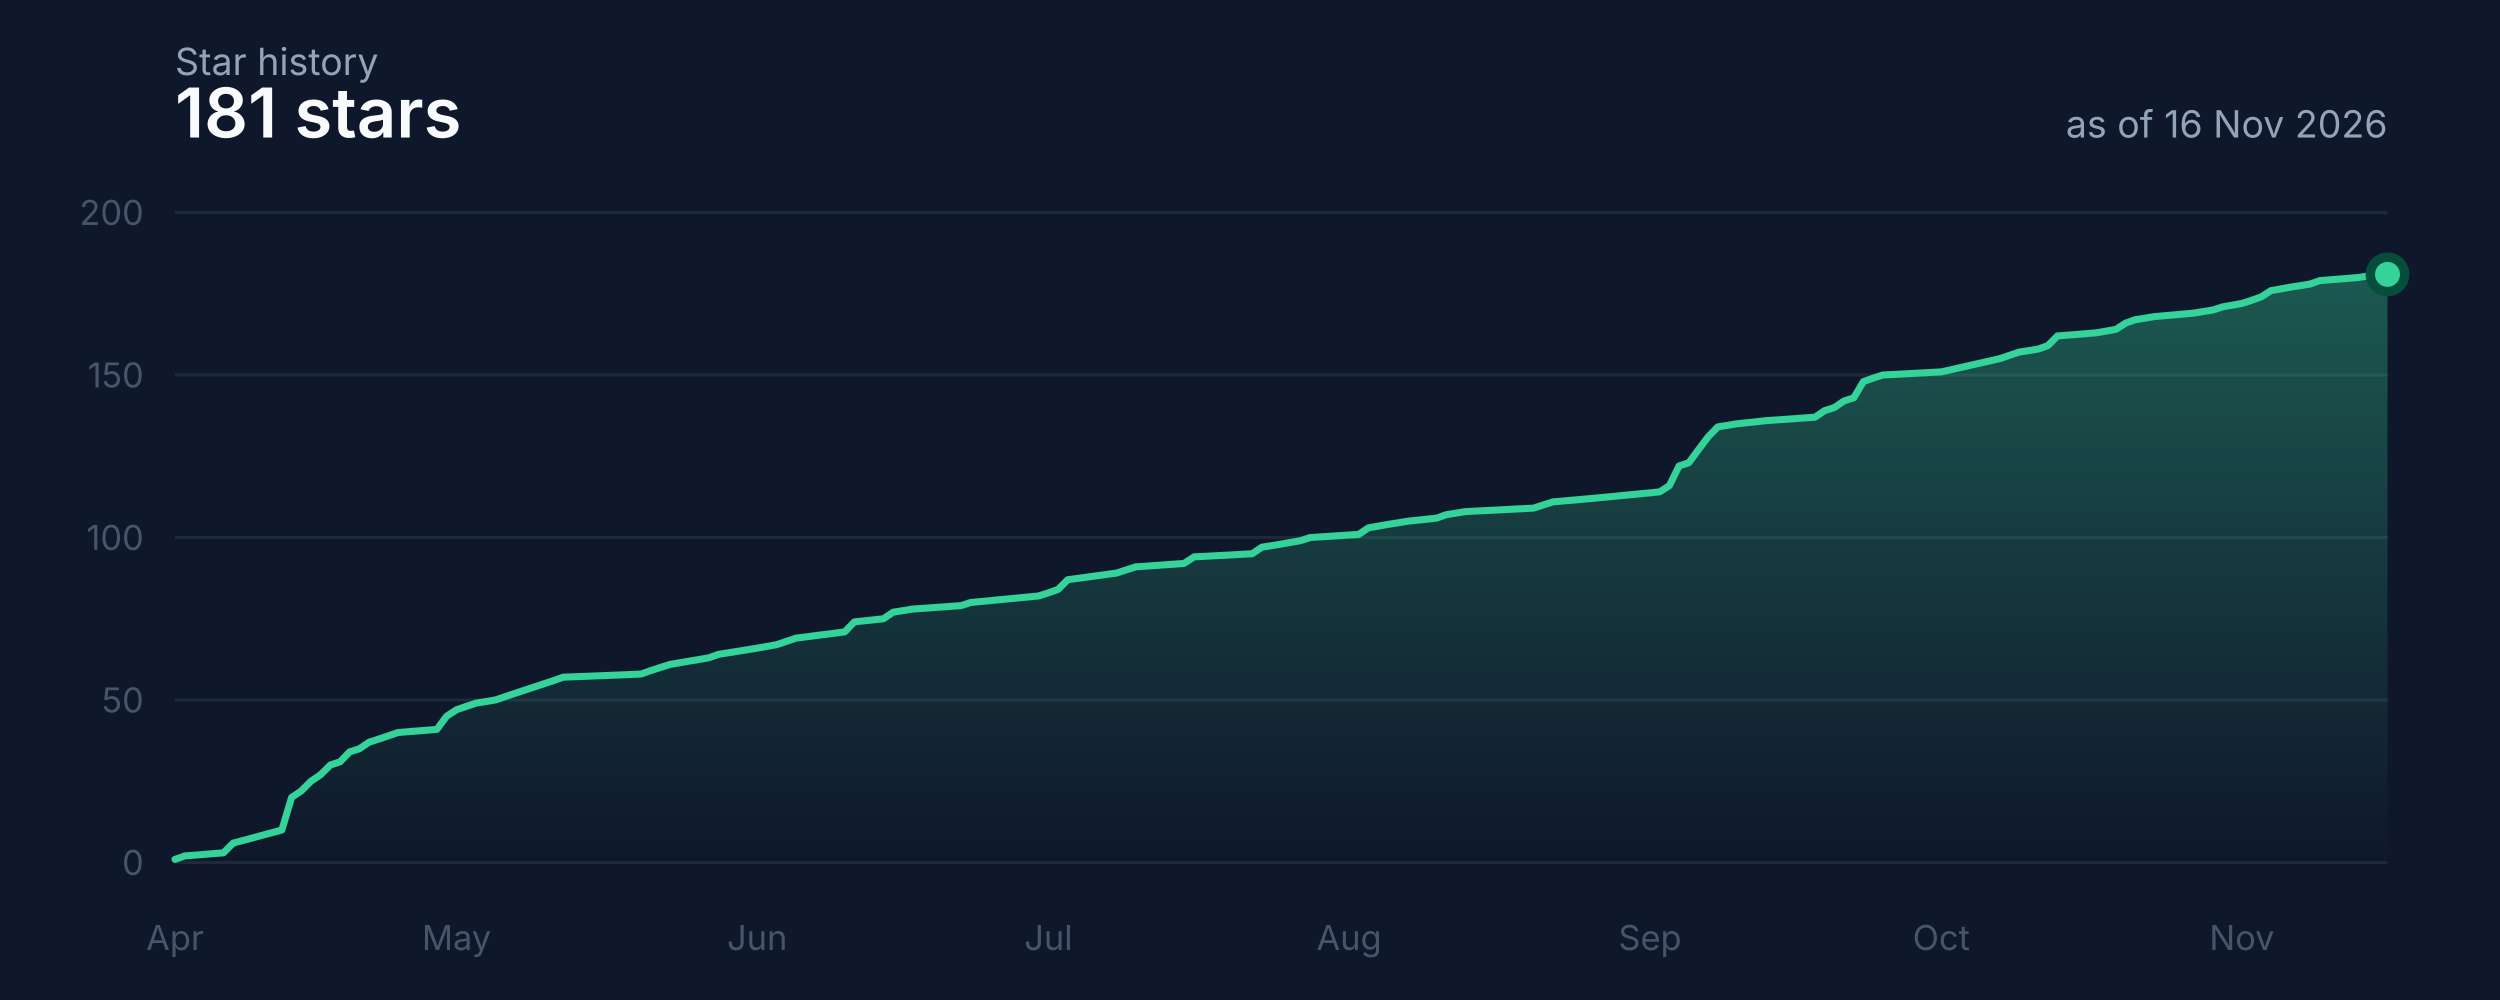
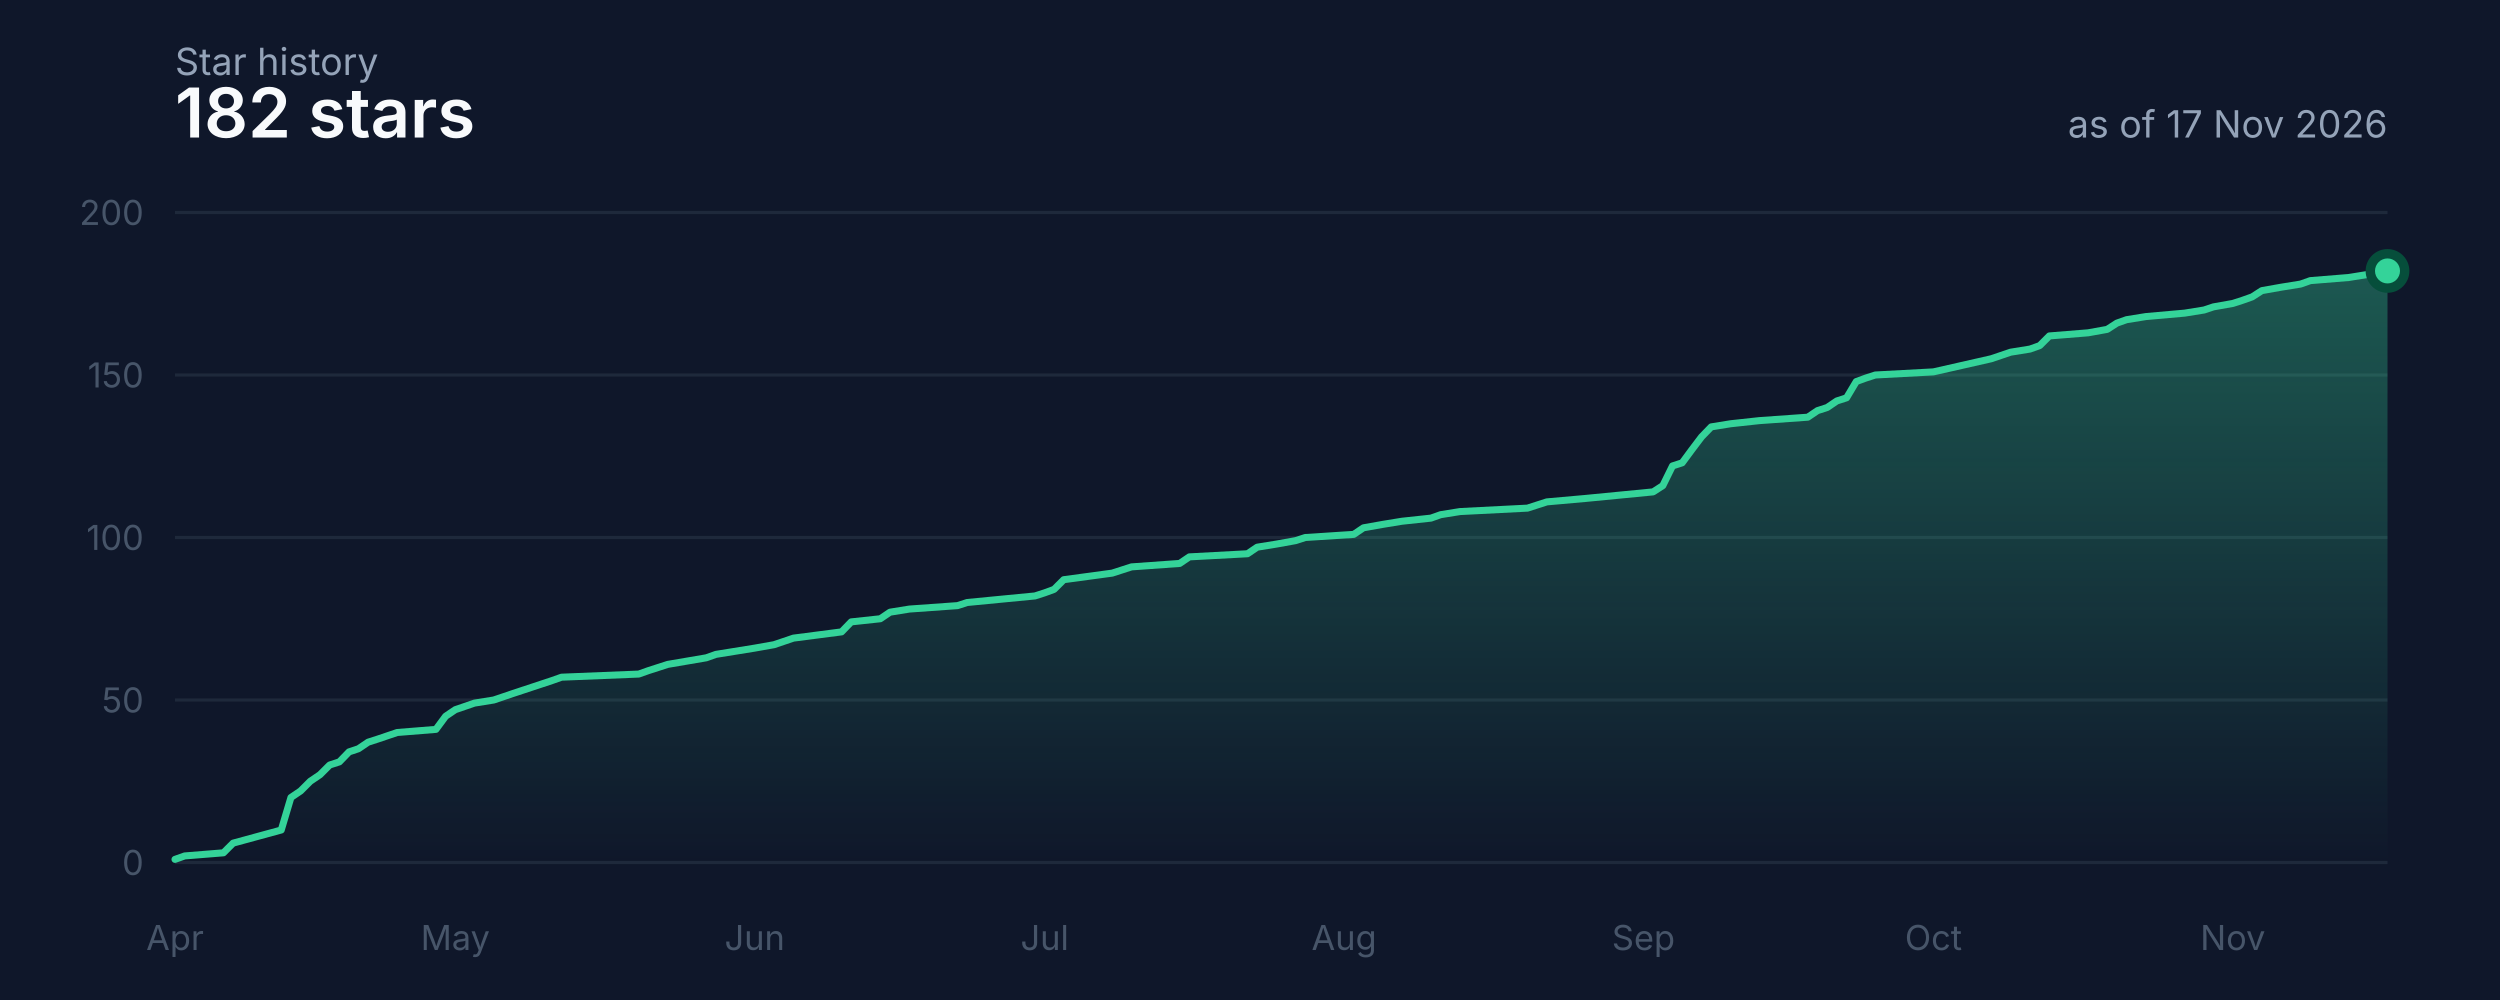
- <svg xmlns="http://www.w3.org/2000/svg" width="800" height="320" viewBox="0 0 800 320" role="img" aria-label="OpenSRE GitHub star history, 181 stars as of 2026-11-16">
+ <svg xmlns="http://www.w3.org/2000/svg" width="800" height="320" viewBox="0 0 800 320" role="img" aria-label="OpenSRE GitHub star history, 182 stars as of 2026-11-17">
  <rect width="100%" height="100%" fill="#0f172a" />
  <text x="56" y="24" fill="#94a3b8" font-family="ui-sans-serif, system-ui, -apple-system, sans-serif" font-size="12">Star history</text>
-   <text x="56" y="44" fill="#f8fafc" font-family="ui-sans-serif, system-ui, -apple-system, sans-serif" font-size="22" font-weight="600">181 stars</text>
-   <text x="764" y="44" fill="#94a3b8" font-family="ui-sans-serif, system-ui, -apple-system, sans-serif" font-size="12" text-anchor="end">as of 16 Nov 2026</text>
+   <text x="56" y="44" fill="#f8fafc" font-family="ui-sans-serif, system-ui, -apple-system, sans-serif" font-size="22" font-weight="600">182 stars</text>
+   <text x="764" y="44" fill="#94a3b8" font-family="ui-sans-serif, system-ui, -apple-system, sans-serif" font-size="12" text-anchor="end">as of 17 Nov 2026</text>
  <g font-family="ui-sans-serif, system-ui, -apple-system, sans-serif">
    <line x1="56" y1="276.0" x2="764" y2="276.0" stroke="#1e293b" stroke-width="1" />
    <text x="46" y="276.0" fill="#475569" font-size="11" text-anchor="end" dominant-baseline="middle">0</text>
    <line x1="56" y1="224.0" x2="764" y2="224.0" stroke="#1e293b" stroke-width="1" />
    <text x="46" y="224.0" fill="#475569" font-size="11" text-anchor="end" dominant-baseline="middle">50</text>
    <line x1="56" y1="172.0" x2="764" y2="172.0" stroke="#1e293b" stroke-width="1" />
    <text x="46" y="172.0" fill="#475569" font-size="11" text-anchor="end" dominant-baseline="middle">100</text>
    <line x1="56" y1="120.0" x2="764" y2="120.0" stroke="#1e293b" stroke-width="1" />
    <text x="46" y="120.0" fill="#475569" font-size="11" text-anchor="end" dominant-baseline="middle">150</text>
    <line x1="56" y1="68.0" x2="764" y2="68.0" stroke="#1e293b" stroke-width="1" />
    <text x="46" y="68.0" fill="#475569" font-size="11" text-anchor="end" dominant-baseline="middle">200</text>
    <text x="56.0" y="304" fill="#475569" font-size="11" text-anchor="middle">Apr</text>
-     <text x="146.1" y="304" fill="#475569" font-size="11" text-anchor="middle">May</text>
-     <text x="242.3" y="304" fill="#475569" font-size="11" text-anchor="middle">Jun</text>
-     <text x="335.5" y="304" fill="#475569" font-size="11" text-anchor="middle">Jul</text>
-     <text x="431.7" y="304" fill="#475569" font-size="11" text-anchor="middle">Aug</text>
-     <text x="528.0" y="304" fill="#475569" font-size="11" text-anchor="middle">Sep</text>
-     <text x="621.2" y="304" fill="#475569" font-size="11" text-anchor="middle">Oct</text>
-     <text x="717.4" y="304" fill="#475569" font-size="11" text-anchor="middle">Nov</text>
+     <text x="145.7" y="304" fill="#475569" font-size="11" text-anchor="middle">May</text>
+     <text x="241.5" y="304" fill="#475569" font-size="11" text-anchor="middle">Jun</text>
+     <text x="334.3" y="304" fill="#475569" font-size="11" text-anchor="middle">Jul</text>
+     <text x="430.1" y="304" fill="#475569" font-size="11" text-anchor="middle">Aug</text>
+     <text x="525.9" y="304" fill="#475569" font-size="11" text-anchor="middle">Sep</text>
+     <text x="618.7" y="304" fill="#475569" font-size="11" text-anchor="middle">Oct</text>
+     <text x="714.5" y="304" fill="#475569" font-size="11" text-anchor="middle">Nov</text>
  </g>
  <defs>
    <linearGradient id="fill-dark" x1="0" y1="0" x2="0" y2="1">
      <stop offset="0%" stop-color="#34d399" stop-opacity="0.35" />
      <stop offset="100%" stop-color="#34d399" stop-opacity="0" />
    </linearGradient>
  </defs>
-   <path d="M56.0,275.0 L59.1,273.9 L71.5,272.9 L74.6,269.8 L90.2,265.6 L93.3,255.2 L96.4,253.1 L99.5,250.0 L102.6,247.9 L105.7,244.8 L108.8,243.8 L111.9,240.6 L115.0,239.6 L118.1,237.5 L121.2,236.5 L127.4,234.4 L139.8,233.4 L142.9,229.2 L146.1,227.1 L152.3,225.0 L158.5,224.0 L164.7,221.9 L177.1,217.8 L180.2,216.7 L205.1,215.7 L208.2,214.6 L211.3,213.6 L214.4,212.6 L226.8,210.5 L229.9,209.4 L236.1,208.4 L242.3,207.4 L248.5,206.3 L254.7,204.2 L270.3,202.2 L273.4,199.0 L282.7,198.0 L285.8,195.9 L292.0,194.9 L307.5,193.8 L310.6,192.8 L332.4,190.7 L335.5,189.7 L338.6,188.6 L341.7,185.5 L357.2,183.4 L360.3,182.4 L363.4,181.4 L378.9,180.3 L382.1,178.2 L400.7,177.2 L403.8,175.1 L410.0,174.1 L416.2,173.0 L419.3,172.0 L434.8,171.0 L437.9,168.9 L444.2,167.8 L450.4,166.8 L459.7,165.8 L462.8,164.7 L469.0,163.7 L490.7,162.6 L496.9,160.6 L509.4,159.5 L531.1,157.4 L534.2,155.4 L537.3,149.1 L540.4,148.1 L543.5,143.9 L546.6,139.8 L549.7,136.6 L555.9,135.6 L565.3,134.6 L580.8,133.5 L583.9,131.4 L587.0,130.4 L590.1,128.3 L593.2,127.3 L596.3,122.1 L599.4,121.0 L602.5,120.0 L621.2,119.0 L639.8,114.8 L646.0,112.7 L652.2,111.7 L655.3,110.6 L658.4,107.5 L670.8,106.5 L677.1,105.4 L680.2,103.4 L683.3,102.3 L689.5,101.3 L701.9,100.2 L708.1,99.2 L711.2,98.2 L717.4,97.1 L720.5,96.1 L723.6,95.0 L726.7,93.0 L732.9,91.9 L739.2,90.9 L742.3,89.8 L754.7,88.8 L760.9,87.8 L764.0,87.8 L764.0,276.0 L56.0,276.0 Z" fill="url(#fill-dark)" />
-   <path d="M56.0,275.0 L59.1,273.9 L71.5,272.9 L74.6,269.8 L90.2,265.6 L93.3,255.2 L96.4,253.1 L99.5,250.0 L102.6,247.9 L105.7,244.8 L108.8,243.8 L111.9,240.6 L115.0,239.6 L118.1,237.5 L121.2,236.5 L127.4,234.4 L139.8,233.4 L142.9,229.2 L146.1,227.1 L152.3,225.0 L158.5,224.0 L164.7,221.9 L177.1,217.8 L180.2,216.7 L205.1,215.7 L208.2,214.6 L211.3,213.6 L214.4,212.6 L226.8,210.5 L229.9,209.4 L236.1,208.4 L242.3,207.4 L248.5,206.3 L254.7,204.2 L270.3,202.2 L273.4,199.0 L282.7,198.0 L285.8,195.9 L292.0,194.9 L307.5,193.8 L310.6,192.8 L332.4,190.7 L335.5,189.7 L338.6,188.6 L341.7,185.5 L357.2,183.4 L360.3,182.4 L363.4,181.4 L378.9,180.3 L382.1,178.2 L400.7,177.2 L403.8,175.1 L410.0,174.1 L416.2,173.0 L419.3,172.0 L434.8,171.0 L437.9,168.9 L444.2,167.8 L450.4,166.8 L459.7,165.8 L462.8,164.7 L469.0,163.7 L490.7,162.6 L496.9,160.6 L509.4,159.5 L531.1,157.4 L534.2,155.4 L537.3,149.1 L540.4,148.1 L543.5,143.9 L546.6,139.8 L549.7,136.6 L555.9,135.6 L565.3,134.6 L580.8,133.5 L583.9,131.4 L587.0,130.4 L590.1,128.3 L593.2,127.3 L596.3,122.1 L599.4,121.0 L602.5,120.0 L621.2,119.0 L639.8,114.8 L646.0,112.7 L652.2,111.7 L655.3,110.6 L658.4,107.5 L670.8,106.5 L677.1,105.4 L680.2,103.4 L683.3,102.3 L689.5,101.3 L701.9,100.2 L708.1,99.2 L711.2,98.2 L717.4,97.1 L720.5,96.1 L723.6,95.0 L726.7,93.0 L732.9,91.9 L739.2,90.9 L742.3,89.8 L754.7,88.8 L760.9,87.8 L764.0,87.8" fill="none" stroke="#34d399" stroke-width="2.25" stroke-linecap="round" stroke-linejoin="round" />
-   <circle cx="764.0" cy="87.8" r="7" fill="#064e3b" />
-   <circle cx="764.0" cy="87.8" r="4" fill="#34d399" />
+   <path d="M56.0,275.0 L59.1,273.9 L71.5,272.9 L74.6,269.8 L90.0,265.6 L93.1,255.2 L96.2,253.1 L99.3,250.0 L102.4,247.9 L105.5,244.8 L108.6,243.8 L111.7,240.6 L114.7,239.6 L117.8,237.5 L120.9,236.5 L127.1,234.4 L139.5,233.4 L142.6,229.2 L145.7,227.1 L151.8,225.0 L158.0,224.0 L164.2,221.9 L176.6,217.8 L179.7,216.7 L204.4,215.7 L207.5,214.6 L210.6,213.6 L213.7,212.6 L226.0,210.5 L229.1,209.4 L235.3,208.4 L241.5,207.4 L247.7,206.3 L253.9,204.2 L269.3,202.2 L272.4,199.0 L281.7,198.0 L284.8,195.9 L291.0,194.9 L306.4,193.8 L309.5,192.8 L331.2,190.7 L334.3,189.7 L337.3,188.6 L340.4,185.5 L355.9,183.4 L359.0,182.4 L362.1,181.4 L377.5,180.3 L380.6,178.2 L399.2,177.2 L402.3,175.1 L408.5,174.1 L414.6,173.0 L417.7,172.0 L433.2,171.0 L436.3,168.9 L442.5,167.8 L448.6,166.8 L457.9,165.8 L461.0,164.7 L467.2,163.7 L488.8,162.6 L495.0,160.6 L507.4,159.5 L529.0,157.4 L532.1,155.4 L535.2,149.1 L538.3,148.1 L541.4,143.9 L544.5,139.8 L547.6,136.6 L553.8,135.6 L563.0,134.6 L578.5,133.5 L581.6,131.4 L584.7,130.4 L587.8,128.3 L590.9,127.3 L594.0,122.1 L597.0,121.0 L600.1,120.0 L618.7,119.0 L637.2,114.8 L643.4,112.7 L649.6,111.7 L652.7,110.6 L655.8,107.5 L668.2,106.5 L674.3,105.4 L677.4,103.4 L680.5,102.3 L686.7,101.3 L699.1,100.2 L705.3,99.2 L708.3,98.2 L714.5,97.1 L717.6,96.1 L720.7,95.0 L723.8,93.0 L730.0,91.9 L736.2,90.9 L739.3,89.8 L751.6,88.8 L757.8,87.8 L760.9,86.7 L764.0,86.7 L764.0,276.0 L56.0,276.0 Z" fill="url(#fill-dark)" />
+   <path d="M56.0,275.0 L59.1,273.9 L71.5,272.9 L74.6,269.8 L90.0,265.6 L93.1,255.2 L96.2,253.1 L99.3,250.0 L102.4,247.9 L105.5,244.8 L108.6,243.8 L111.7,240.6 L114.7,239.6 L117.8,237.5 L120.9,236.5 L127.1,234.4 L139.5,233.4 L142.6,229.2 L145.7,227.1 L151.8,225.0 L158.0,224.0 L164.2,221.9 L176.6,217.8 L179.7,216.7 L204.4,215.7 L207.5,214.6 L210.6,213.6 L213.7,212.6 L226.0,210.5 L229.1,209.4 L235.3,208.4 L241.5,207.4 L247.7,206.3 L253.9,204.2 L269.3,202.2 L272.4,199.0 L281.7,198.0 L284.8,195.9 L291.0,194.9 L306.4,193.8 L309.5,192.8 L331.2,190.7 L334.3,189.7 L337.3,188.6 L340.4,185.5 L355.9,183.4 L359.0,182.4 L362.1,181.4 L377.5,180.3 L380.6,178.2 L399.2,177.2 L402.3,175.1 L408.5,174.1 L414.6,173.0 L417.7,172.0 L433.2,171.0 L436.3,168.9 L442.5,167.8 L448.6,166.8 L457.9,165.8 L461.0,164.7 L467.2,163.7 L488.8,162.6 L495.0,160.6 L507.4,159.5 L529.0,157.4 L532.1,155.4 L535.2,149.1 L538.3,148.1 L541.4,143.9 L544.5,139.8 L547.6,136.6 L553.8,135.6 L563.0,134.6 L578.5,133.5 L581.6,131.4 L584.7,130.4 L587.8,128.3 L590.9,127.3 L594.0,122.1 L597.0,121.0 L600.1,120.0 L618.7,119.0 L637.2,114.8 L643.4,112.7 L649.6,111.7 L652.7,110.6 L655.8,107.5 L668.2,106.5 L674.3,105.4 L677.4,103.4 L680.5,102.3 L686.7,101.3 L699.1,100.2 L705.3,99.2 L708.3,98.2 L714.5,97.1 L717.6,96.1 L720.7,95.0 L723.8,93.0 L730.0,91.9 L736.2,90.9 L739.3,89.8 L751.6,88.8 L757.8,87.8 L760.9,86.7 L764.0,86.7" fill="none" stroke="#34d399" stroke-width="2.25" stroke-linecap="round" stroke-linejoin="round" />
+   <circle cx="764.0" cy="86.7" r="7" fill="#064e3b" />
+   <circle cx="764.0" cy="86.7" r="4" fill="#34d399" />
</svg>
